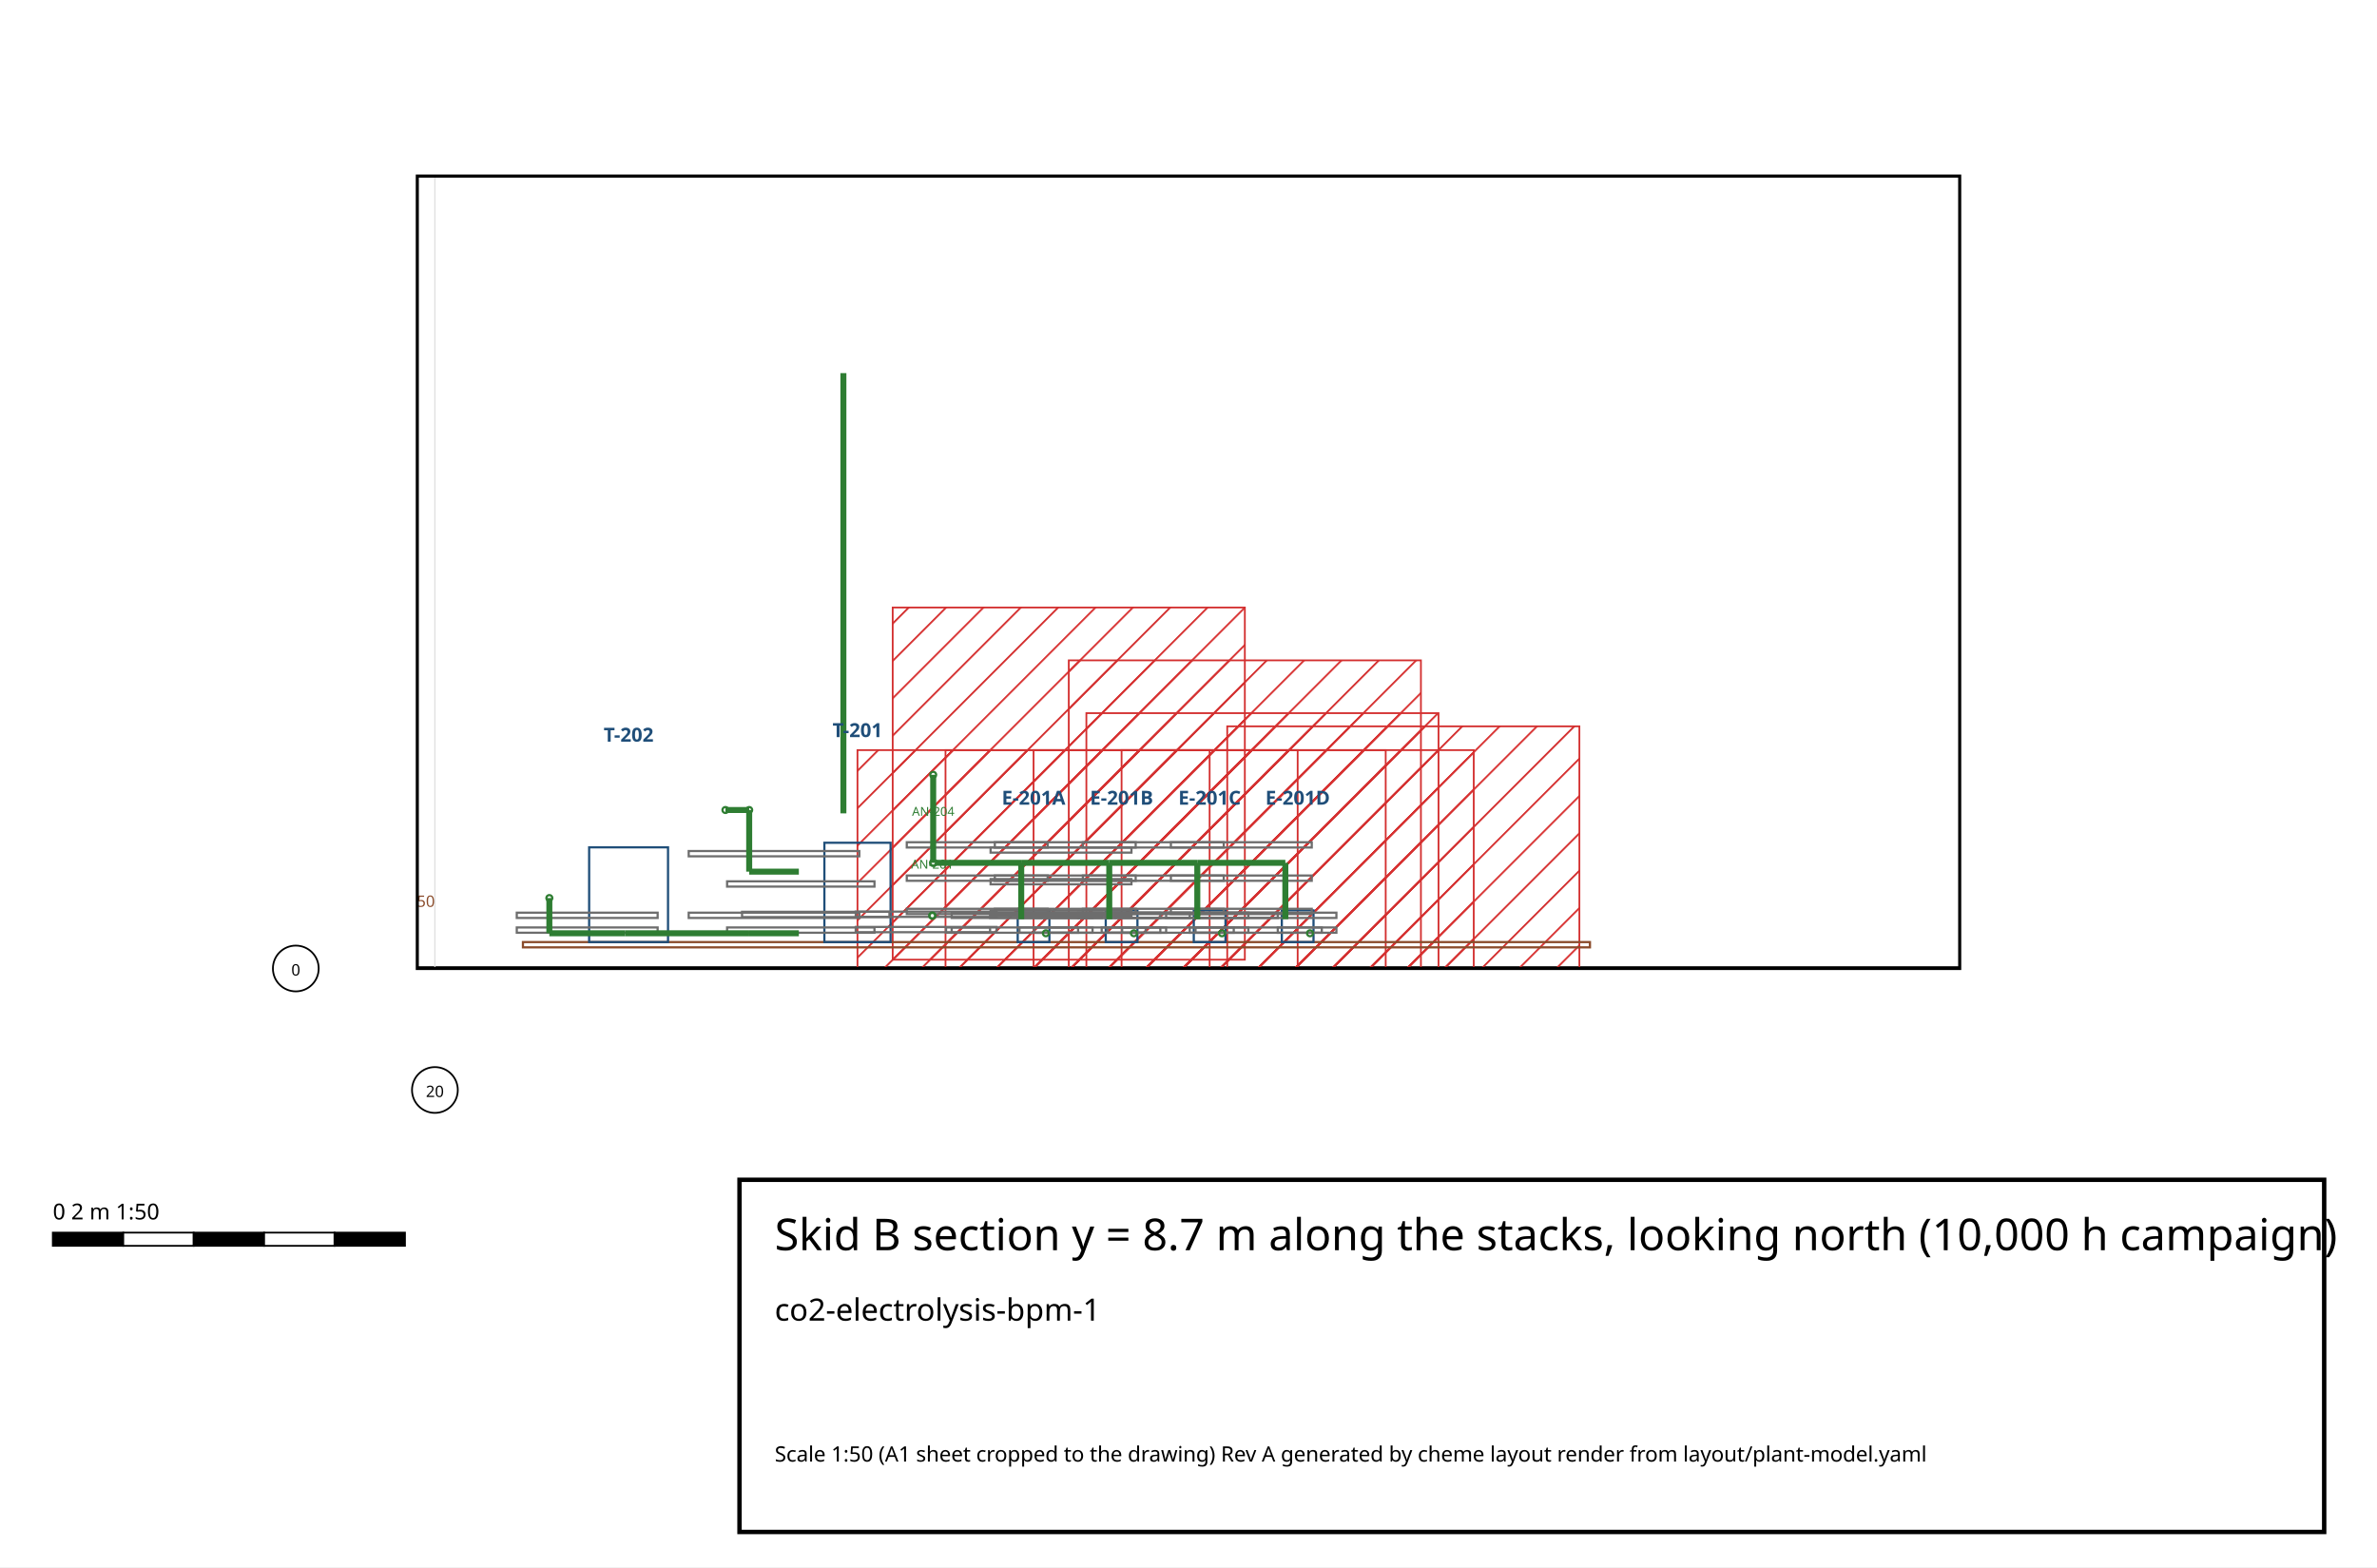
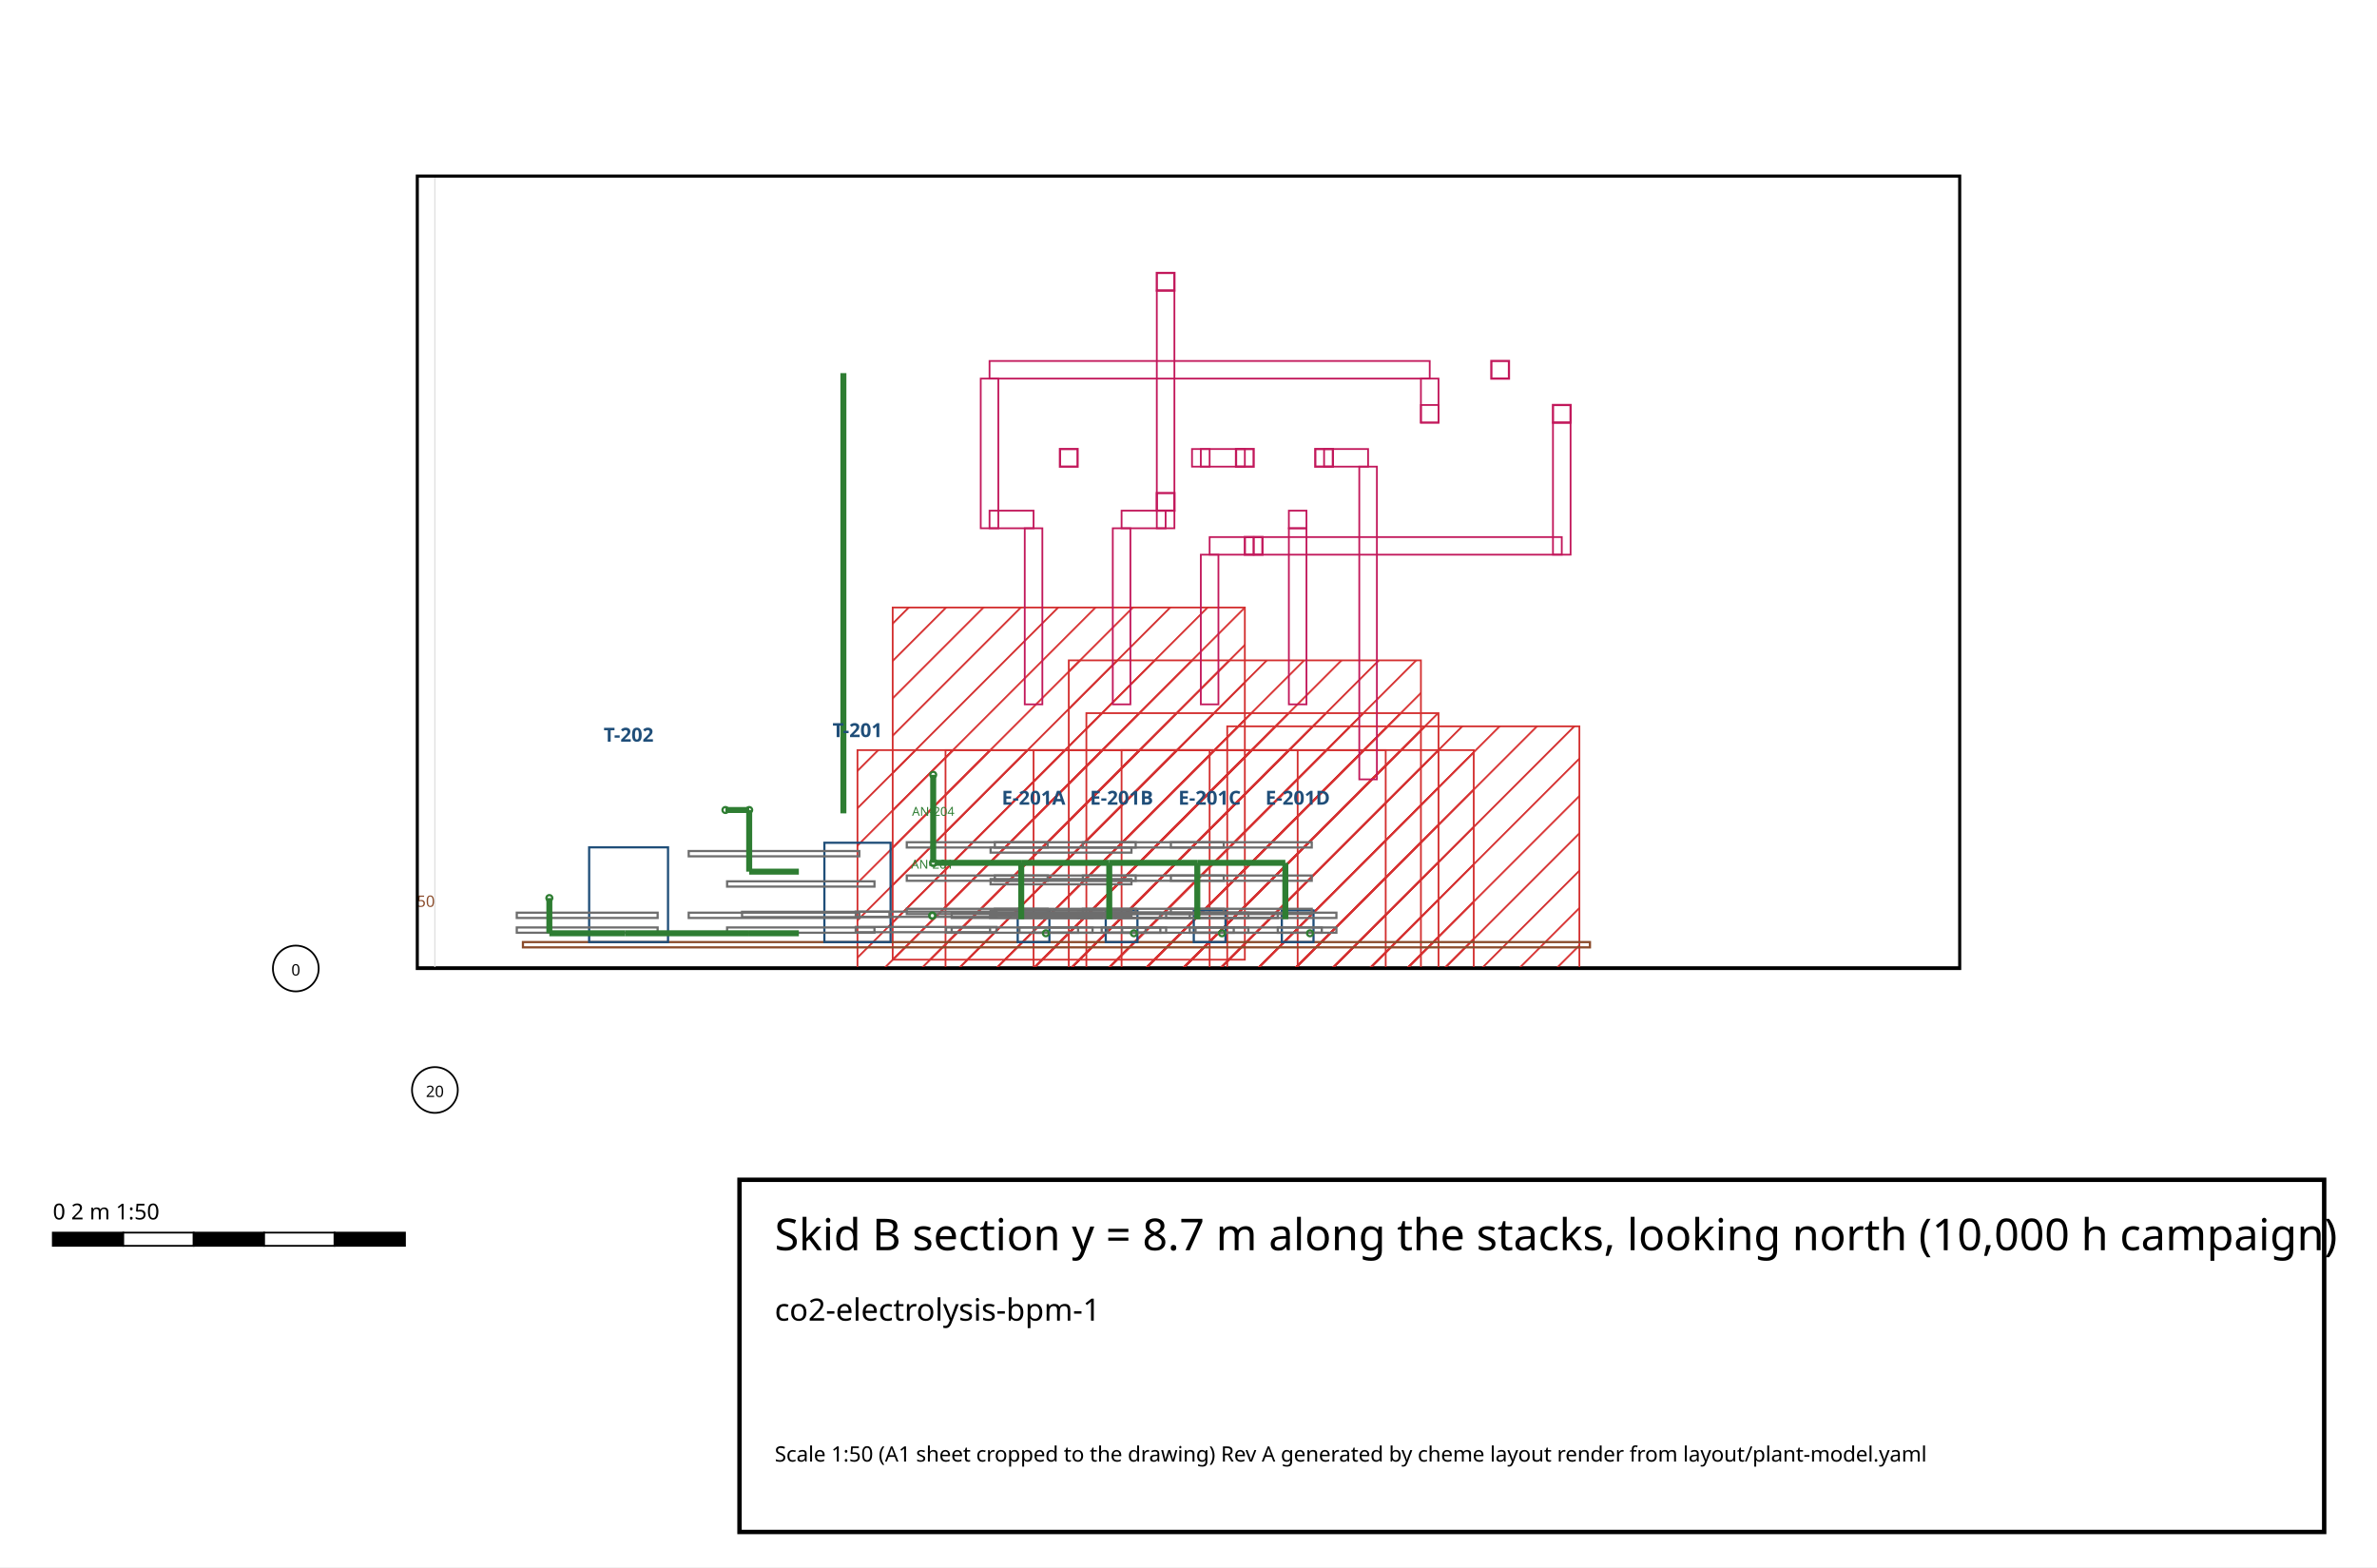
<svg xmlns="http://www.w3.org/2000/svg" width="270.00" height="178.00" viewBox="285.50 217.00 270.00 178.00">
  <defs>
    <pattern id="hatch-hazardous" width="3" height="3" patternUnits="userSpaceOnUse" patternTransform="rotate(45)">
      <line x1="0" y1="0" x2="0" y2="3" stroke="#d32f2f" stroke-width="0.4" />
    </pattern>
    <pattern id="hatch-oxygen_enriched" width="3" height="3" patternUnits="userSpaceOnUse" patternTransform="rotate(45)">
      <line x1="0" y1="0" x2="0" y2="3" stroke="#1976d2" stroke-width="0.4" />
    </pattern>
    <pattern id="hatch-oxygen_deficient" width="3" height="3" patternUnits="userSpaceOnUse" patternTransform="rotate(45)">
      <line x1="0" y1="0" x2="0" y2="3" stroke="#7b1fa2" stroke-width="0.4" />
    </pattern>
    <pattern id="hatch-keep_clear" width="3" height="3" patternUnits="userSpaceOnUse" patternTransform="rotate(45)">
      <line x1="0" y1="0" x2="0" y2="3" stroke="#ef6c00" stroke-width="0.4" />
    </pattern>
    <pattern id="hatch-laydown" width="3" height="3" patternUnits="userSpaceOnUse" patternTransform="rotate(45)">
      <line x1="0" y1="0" x2="0" y2="3" stroke="#8d6e63" stroke-width="0.4" />
    </pattern>
    <pattern id="hatch-maintenance" width="3" height="3" patternUnits="userSpaceOnUse" patternTransform="rotate(45)">
      <line x1="0" y1="0" x2="0" y2="3" stroke="#f9a825" stroke-width="0.4" />
    </pattern>
    <pattern id="hatch-escape" width="3" height="3" patternUnits="userSpaceOnUse" patternTransform="rotate(45)">
      <line x1="0" y1="0" x2="0" y2="3" stroke="#2e7d32" stroke-width="0.4" />
    </pattern>
    <clipPath id="area">
      <rect x="332.90" y="237.00" width="175.20" height="90.00" />
    </clipPath>
  </defs>
  <rect x="285.50" y="217.00" width="270.00" height="178.00" fill="#ffffff" />
  <g id="drawing" clip-path="url(#area)">
    <g id="grid">
      <polyline points="332.90,327.00 508.10,327.00" fill="none" stroke="#000" stroke-width="0.50" stroke-linecap="butt" id="grade" />
      <line x1="334.90" y1="327.00" x2="334.90" y2="237.00" stroke="#e0e0e0" stroke-width="0.15" />
      <line x1="332.90" y1="327.00" x2="508.10" y2="327.00" stroke="#e0e0e0" stroke-width="0.15" />
    </g>
    <g id="areas" />
    <g id="zones">
      <polygon points="82.90,342.20 122.90,342.20 122.90,302.20 82.90,302.20" fill="url(#hatch-hazardous)" stroke="#d32f2f" stroke-width="0.2" id="zone-Z-HAZ-A-0" />
      <polygon points="92.90,342.20 132.90,342.20 132.90,302.20 92.90,302.20" fill="url(#hatch-hazardous)" stroke="#d32f2f" stroke-width="0.2" id="zone-Z-HAZ-A-1" />
      <polygon points="102.90,342.20 142.90,342.20 142.90,302.20 102.90,302.20" fill="url(#hatch-hazardous)" stroke="#d32f2f" stroke-width="0.2" id="zone-Z-HAZ-A-2" />
      <polygon points="112.90,342.20 152.90,342.20 152.90,302.20 112.90,302.20" fill="url(#hatch-hazardous)" stroke="#d32f2f" stroke-width="0.2" id="zone-Z-HAZ-A-3" />
      <polygon points="108.90,338.00 148.90,338.00 148.90,298.00 108.90,298.00" fill="url(#hatch-hazardous)" stroke="#d32f2f" stroke-width="0.2" id="zone-Z-HAZ-A-4" />
      <polygon points="124.90,339.50 164.90,339.50 164.90,299.50 124.90,299.50" fill="url(#hatch-hazardous)" stroke="#d32f2f" stroke-width="0.2" id="zone-Z-HAZ-A-5" />
      <polygon points="86.90,326.00 126.90,326.00 126.90,286.00 86.90,286.00" fill="url(#hatch-hazardous)" stroke="#d32f2f" stroke-width="0.2" id="zone-Z-HAZ-A-6" />
      <polygon points="106.90,332.00 146.90,332.00 146.90,292.00 106.90,292.00" fill="url(#hatch-hazardous)" stroke="#d32f2f" stroke-width="0.2" id="zone-Z-HAZ-A-7" />
      <polygon points="382.90,342.20 422.90,342.20 422.90,302.20 382.90,302.20" fill="url(#hatch-hazardous)" stroke="#d32f2f" stroke-width="0.2" id="zone-Z-HAZ-B-0" />
      <polygon points="392.90,342.20 432.90,342.20 432.90,302.20 392.90,302.20" fill="url(#hatch-hazardous)" stroke="#d32f2f" stroke-width="0.2" id="zone-Z-HAZ-B-1" />
      <polygon points="402.90,342.20 442.90,342.20 442.90,302.20 402.90,302.20" fill="url(#hatch-hazardous)" stroke="#d32f2f" stroke-width="0.2" id="zone-Z-HAZ-B-2" />
      <polygon points="412.90,342.20 452.90,342.20 452.90,302.20 412.90,302.20" fill="url(#hatch-hazardous)" stroke="#d32f2f" stroke-width="0.2" id="zone-Z-HAZ-B-3" />
      <polygon points="408.90,338.00 448.90,338.00 448.90,298.00 408.90,298.00" fill="url(#hatch-hazardous)" stroke="#d32f2f" stroke-width="0.2" id="zone-Z-HAZ-B-4" />
      <polygon points="424.90,339.50 464.90,339.50 464.90,299.50 424.90,299.50" fill="url(#hatch-hazardous)" stroke="#d32f2f" stroke-width="0.2" id="zone-Z-HAZ-B-5" />
      <polygon points="386.90,326.00 426.90,326.00 426.90,286.00 386.90,286.00" fill="url(#hatch-hazardous)" stroke="#d32f2f" stroke-width="0.2" id="zone-Z-HAZ-B-6" />
      <polygon points="406.90,332.00 446.90,332.00 446.90,292.00 406.90,292.00" fill="url(#hatch-hazardous)" stroke="#d32f2f" stroke-width="0.2" id="zone-Z-HAZ-B-7" />
      <polygon points="-21.10,327.00 40.90,327.00 40.90,321.00 -21.10,321.00" fill="url(#hatch-laydown)" stroke="#8d6e63" stroke-width="0.2" id="zone-LD-A1-0" />
    </g>
    <g id="roads" />
    <g id="buildings" />
    <g id="racks" />
    <g id="structures">
      <polyline points="44.90,325.40 44.90,325.40" fill="none" stroke="#8a4b2a" stroke-width="2.80" stroke-linecap="butt" />
      <polyline points="166.10,325.40 166.10,325.40" fill="none" stroke="#8a4b2a" stroke-width="2.80" stroke-linecap="butt" />
      <polygon points="44.90,324.60 166.10,324.60 166.10,324.00 44.90,324.00" fill="none" stroke="#8a4b2a" stroke-width="0.25" />
      <polyline points="166.10,302.00 166.10,302.00" fill="none" stroke="#8a4b2a" stroke-width="1.00" stroke-linecap="butt" />
      <polyline points="44.90,302.00 44.90,302.00" fill="none" stroke="#8a4b2a" stroke-width="1.00" stroke-linecap="butt" />
      <polygon points="166.10,327.60 202.10,327.60 202.10,327.00 166.10,327.00" fill="none" stroke="#8a4b2a" stroke-width="0.25" />
      <polyline points="344.90,325.40 344.90,325.40" fill="none" stroke="#8a4b2a" stroke-width="2.80" stroke-linecap="butt" />
      <polyline points="466.10,325.40 466.10,325.40" fill="none" stroke="#8a4b2a" stroke-width="2.80" stroke-linecap="butt" />
      <polygon points="344.90,324.60 466.10,324.60 466.10,324.00 344.90,324.00" fill="none" stroke="#8a4b2a" stroke-width="0.25" />
      <polyline points="466.10,302.00 466.10,302.00" fill="none" stroke="#8a4b2a" stroke-width="1.00" stroke-linecap="butt" />
      <polyline points="344.90,302.00 344.90,302.00" fill="none" stroke="#8a4b2a" stroke-width="1.00" stroke-linecap="butt" />
      <polygon points="466.10,327.60 502.10,327.60 502.10,327.00 466.10,327.00" fill="none" stroke="#8a4b2a" stroke-width="0.25" />
    </g>
    <g id="equipment">
      <g id="equipment-T-101">
        <polygon points="46.76,324.00 93.04,324.00 93.04,254.60 46.76,254.60" fill="none" stroke="#1f4e79" stroke-width="0.25" />
        <polygon points="41.52,324.00 42.32,324.00 42.32,232.60 41.52,232.60" fill="none" stroke="#1f4e79" stroke-width="0.25" />
        <polygon points="29.88,278.00 43.88,278.00 43.88,232.60 29.88,232.60" fill="none" stroke="#1f4e79" stroke-width="0.25" />
      </g>
      <g id="equipment-E-101A">
        <polygon points="101.10,324.00 104.70,324.00 104.70,320.40 101.10,320.40" fill="none" stroke="#1f4e79" stroke-width="0.25" />
      </g>
      <g id="equipment-E-101B">
        <polygon points="111.10,324.00 114.70,324.00 114.70,320.40 111.10,320.40" fill="none" stroke="#1f4e79" stroke-width="0.25" />
      </g>
      <g id="equipment-E-101C">
        <polygon points="121.10,324.00 124.70,324.00 124.70,320.40 121.10,320.40" fill="none" stroke="#1f4e79" stroke-width="0.25" />
      </g>
      <g id="equipment-E-101D">
        <polygon points="131.10,324.00 134.70,324.00 134.70,320.40 131.10,320.40" fill="none" stroke="#1f4e79" stroke-width="0.25" />
      </g>
      <g id="equipment-T-201">
        <polygon points="379.14,324.00 386.66,324.00 386.66,312.72 379.14,312.72" fill="none" stroke="#1f4e79" stroke-width="0.25" />
      </g>
      <g id="equipment-T-202">
        <polygon points="352.42,324.00 361.38,324.00 361.38,313.24 352.42,313.24" fill="none" stroke="#1f4e79" stroke-width="0.25" />
      </g>
      <g id="equipment-E-201A">
        <polygon points="401.10,324.00 404.70,324.00 404.70,320.40 401.10,320.40" fill="none" stroke="#1f4e79" stroke-width="0.25" />
      </g>
      <g id="equipment-E-201B">
        <polygon points="411.10,324.00 414.70,324.00 414.70,320.40 411.10,320.40" fill="none" stroke="#1f4e79" stroke-width="0.25" />
      </g>
      <g id="equipment-E-201C">
        <polygon points="421.10,324.00 424.70,324.00 424.70,320.40 421.10,320.40" fill="none" stroke="#1f4e79" stroke-width="0.25" />
      </g>
      <g id="equipment-E-201D">
        <polygon points="431.10,324.00 434.70,324.00 434.70,320.40 431.10,320.40" fill="none" stroke="#1f4e79" stroke-width="0.25" />
      </g>
    </g>
    <g id="platforms">
      <polygon points="91.36,315.32 107.36,315.32 107.36,314.72 91.36,314.72" fill="none" stroke="#6d6d6d" stroke-width="0.25" />
      <polygon points="91.36,318.42 107.36,318.42 107.36,317.82 91.36,317.82" fill="none" stroke="#6d6d6d" stroke-width="0.25" />
      <polygon points="91.36,318.42 107.36,318.42 107.36,317.82 91.36,317.82" fill="none" stroke="#6d6d6d" stroke-width="0.25" />
      <polygon points="98.02,321.02 114.02,321.02 114.02,320.42 98.02,320.42" fill="none" stroke="#6d6d6d" stroke-width="0.25" />
      <polygon points="98.02,317.44 114.02,317.44 114.02,316.84 98.02,316.84" fill="none" stroke="#6d6d6d" stroke-width="0.25" />
      <polygon points="98.02,313.84 114.02,313.84 114.02,313.24 98.02,313.24" fill="none" stroke="#6d6d6d" stroke-width="0.25" />
      <polygon points="97.96,321.26 110.64,321.26 110.64,320.66 97.96,320.66" fill="none" stroke="#6d6d6d" stroke-width="0.25" />
      <polygon points="110.64,322.94 115.64,322.94 115.64,322.34 110.64,322.34" fill="none" stroke="#6d6d6d" stroke-width="0.25" />
      <polygon points="92.96,322.94 97.96,322.94 97.96,322.34 92.96,322.34" fill="none" stroke="#6d6d6d" stroke-width="0.25" />
      <polygon points="107.96,321.26 120.64,321.26 120.64,320.66 107.96,320.66" fill="none" stroke="#6d6d6d" stroke-width="0.25" />
      <polygon points="120.64,322.94 125.64,322.94 125.64,322.34 120.64,322.34" fill="none" stroke="#6d6d6d" stroke-width="0.25" />
      <polygon points="102.96,322.94 107.96,322.94 107.96,322.34 102.96,322.34" fill="none" stroke="#6d6d6d" stroke-width="0.25" />
      <polygon points="117.96,321.26 130.64,321.26 130.64,320.66 117.96,320.66" fill="none" stroke="#6d6d6d" stroke-width="0.25" />
      <polygon points="130.64,322.94 135.64,322.94 135.64,322.34 130.64,322.34" fill="none" stroke="#6d6d6d" stroke-width="0.25" />
      <polygon points="112.96,322.94 117.96,322.94 117.96,322.34 112.96,322.34" fill="none" stroke="#6d6d6d" stroke-width="0.25" />
      <polygon points="93.60,321.26 109.60,321.26 109.60,320.66 93.60,320.66" fill="none" stroke="#6d6d6d" stroke-width="0.25" />
      <polygon points="93.60,322.94 109.60,322.94 109.60,322.34 93.60,322.34" fill="none" stroke="#6d6d6d" stroke-width="0.25" />
      <polygon points="101.30,321.26 117.30,321.26 117.30,320.66 101.30,320.66" fill="none" stroke="#6d6d6d" stroke-width="0.25" />
      <polygon points="101.30,322.94 117.30,322.94 117.30,322.34 101.30,322.34" fill="none" stroke="#6d6d6d" stroke-width="0.25" />
      <polygon points="111.30,321.26 127.30,321.26 127.30,320.66 111.30,320.66" fill="none" stroke="#6d6d6d" stroke-width="0.25" />
      <polygon points="111.30,322.94 127.30,322.94 127.30,322.34 111.30,322.34" fill="none" stroke="#6d6d6d" stroke-width="0.25" />
      <polygon points="121.30,321.26 137.30,321.26 137.30,320.66 121.30,320.66" fill="none" stroke="#6d6d6d" stroke-width="0.25" />
      <polygon points="121.30,322.94 137.30,322.94 137.30,322.34 121.30,322.34" fill="none" stroke="#6d6d6d" stroke-width="0.25" />
      <polygon points="118.50,313.26 134.50,313.26 134.50,312.66 118.50,312.66" fill="none" stroke="#6d6d6d" stroke-width="0.25" />
      <polygon points="118.50,320.82 134.50,320.82 134.50,320.22 118.50,320.22" fill="none" stroke="#6d6d6d" stroke-width="0.25" />
      <polygon points="118.50,317.04 134.50,317.04 134.50,316.44 118.50,316.44" fill="none" stroke="#6d6d6d" stroke-width="0.25" />
      <polygon points="108.50,313.26 124.50,313.26 124.50,312.66 108.50,312.66" fill="none" stroke="#6d6d6d" stroke-width="0.25" />
      <polygon points="108.50,320.82 124.50,320.82 124.50,320.22 108.50,320.22" fill="none" stroke="#6d6d6d" stroke-width="0.25" />
      <polygon points="108.50,317.04 124.50,317.04 124.50,316.44 108.50,316.44" fill="none" stroke="#6d6d6d" stroke-width="0.25" />
      <polygon points="98.50,313.26 114.50,313.26 114.50,312.66 98.50,312.66" fill="none" stroke="#6d6d6d" stroke-width="0.25" />
      <polygon points="98.50,320.82 114.50,320.82 114.50,320.22 98.50,320.22" fill="none" stroke="#6d6d6d" stroke-width="0.25" />
      <polygon points="98.50,317.04 114.50,317.04 114.50,316.44 98.50,316.44" fill="none" stroke="#6d6d6d" stroke-width="0.25" />
      <polygon points="89.70,313.26 105.70,313.26 105.70,312.66 89.70,312.66" fill="none" stroke="#6d6d6d" stroke-width="0.25" />
      <polygon points="89.70,320.82 105.70,320.82 105.70,320.22 89.70,320.22" fill="none" stroke="#6d6d6d" stroke-width="0.25" />
      <polygon points="89.70,317.04 105.70,317.04 105.70,316.44 89.70,316.44" fill="none" stroke="#6d6d6d" stroke-width="0.25" />
      <polygon points="36.37,319.04 56.75,319.04 56.75,318.44 36.37,318.44" fill="none" stroke="#6d6d6d" stroke-width="0.25" />
      <polygon points="33.51,321.82 49.49,321.82 49.49,321.22 33.51,321.22" fill="none" stroke="#6d6d6d" stroke-width="0.25" />
      <polygon points="382.70,321.14 398.70,321.14 398.70,320.54 382.70,320.54" fill="none" stroke="#6d6d6d" stroke-width="0.25" />
      <polygon points="382.70,322.88 398.70,322.88 398.70,322.28 382.70,322.28" fill="none" stroke="#6d6d6d" stroke-width="0.25" />
      <polygon points="398.02,321.02 414.02,321.02 414.02,320.42 398.02,320.42" fill="none" stroke="#6d6d6d" stroke-width="0.25" />
      <polygon points="398.02,317.44 414.02,317.44 414.02,316.84 398.02,316.84" fill="none" stroke="#6d6d6d" stroke-width="0.25" />
      <polygon points="398.02,313.84 414.02,313.84 414.02,313.24 398.02,313.24" fill="none" stroke="#6d6d6d" stroke-width="0.25" />
      <polygon points="397.96,321.26 410.64,321.26 410.64,320.66 397.96,320.66" fill="none" stroke="#6d6d6d" stroke-width="0.25" />
      <polygon points="410.64,322.94 415.64,322.94 415.64,322.34 410.64,322.34" fill="none" stroke="#6d6d6d" stroke-width="0.25" />
      <polygon points="392.96,322.94 397.96,322.94 397.96,322.34 392.96,322.34" fill="none" stroke="#6d6d6d" stroke-width="0.25" />
      <polygon points="407.96,321.26 420.64,321.26 420.64,320.66 407.96,320.66" fill="none" stroke="#6d6d6d" stroke-width="0.25" />
      <polygon points="420.64,322.94 425.64,322.94 425.64,322.34 420.64,322.34" fill="none" stroke="#6d6d6d" stroke-width="0.25" />
      <polygon points="402.96,322.94 407.96,322.94 407.96,322.34 402.96,322.34" fill="none" stroke="#6d6d6d" stroke-width="0.25" />
      <polygon points="417.96,321.26 430.64,321.26 430.64,320.66 417.96,320.66" fill="none" stroke="#6d6d6d" stroke-width="0.25" />
      <polygon points="430.64,322.94 435.64,322.94 435.64,322.34 430.64,322.34" fill="none" stroke="#6d6d6d" stroke-width="0.25" />
      <polygon points="412.96,322.94 417.96,322.94 417.96,322.34 412.96,322.34" fill="none" stroke="#6d6d6d" stroke-width="0.25" />
      <polygon points="393.60,321.26 409.60,321.26 409.60,320.66 393.60,320.66" fill="none" stroke="#6d6d6d" stroke-width="0.25" />
      <polygon points="393.60,322.94 409.60,322.94 409.60,322.34 393.60,322.34" fill="none" stroke="#6d6d6d" stroke-width="0.25" />
      <polygon points="401.30,321.26 417.30,321.26 417.30,320.66 401.30,320.66" fill="none" stroke="#6d6d6d" stroke-width="0.25" />
      <polygon points="401.30,322.94 417.30,322.94 417.30,322.34 401.30,322.34" fill="none" stroke="#6d6d6d" stroke-width="0.25" />
      <polygon points="411.30,321.26 427.30,321.26 427.30,320.66 411.30,320.66" fill="none" stroke="#6d6d6d" stroke-width="0.25" />
      <polygon points="411.30,322.94 427.30,322.94 427.30,322.34 411.30,322.34" fill="none" stroke="#6d6d6d" stroke-width="0.25" />
      <polygon points="421.30,321.26 437.30,321.26 437.30,320.66 421.30,320.66" fill="none" stroke="#6d6d6d" stroke-width="0.25" />
      <polygon points="421.30,322.94 437.30,322.94 437.30,322.34 421.30,322.34" fill="none" stroke="#6d6d6d" stroke-width="0.25" />
      <polygon points="418.50,313.26 434.50,313.26 434.50,312.66 418.50,312.66" fill="none" stroke="#6d6d6d" stroke-width="0.25" />
      <polygon points="418.50,320.82 434.50,320.82 434.50,320.22 418.50,320.22" fill="none" stroke="#6d6d6d" stroke-width="0.25" />
      <polygon points="418.50,317.04 434.50,317.04 434.50,316.44 418.50,316.44" fill="none" stroke="#6d6d6d" stroke-width="0.25" />
      <polygon points="408.50,313.26 424.50,313.26 424.50,312.66 408.50,312.66" fill="none" stroke="#6d6d6d" stroke-width="0.25" />
      <polygon points="408.50,320.82 424.50,320.82 424.50,320.22 408.50,320.22" fill="none" stroke="#6d6d6d" stroke-width="0.25" />
      <polygon points="408.50,317.04 424.50,317.04 424.50,316.44 408.50,316.44" fill="none" stroke="#6d6d6d" stroke-width="0.25" />
      <polygon points="398.50,313.26 414.50,313.26 414.50,312.66 398.50,312.66" fill="none" stroke="#6d6d6d" stroke-width="0.25" />
      <polygon points="398.50,320.82 414.50,320.82 414.50,320.22 398.50,320.22" fill="none" stroke="#6d6d6d" stroke-width="0.25" />
      <polygon points="398.50,317.04 414.50,317.04 414.50,316.44 398.50,316.44" fill="none" stroke="#6d6d6d" stroke-width="0.25" />
      <polygon points="388.50,313.26 404.50,313.26 404.50,312.66 388.50,312.66" fill="none" stroke="#6d6d6d" stroke-width="0.25" />
      <polygon points="388.50,320.82 404.50,320.82 404.50,320.22 388.50,320.22" fill="none" stroke="#6d6d6d" stroke-width="0.25" />
      <polygon points="388.50,317.04 404.50,317.04 404.50,316.44 388.50,316.44" fill="none" stroke="#6d6d6d" stroke-width="0.25" />
      <polygon points="363.73,314.26 383.11,314.26 383.11,313.66 363.73,313.66" fill="none" stroke="#6d6d6d" stroke-width="0.25" />
      <polygon points="369.79,321.16 386.53,321.16 386.53,320.56 369.79,320.56" fill="none" stroke="#6d6d6d" stroke-width="0.25" />
      <polygon points="368.09,317.70 384.83,317.70 384.83,317.10 368.09,317.10" fill="none" stroke="#6d6d6d" stroke-width="0.25" />
      <polygon points="363.73,321.26 383.11,321.26 383.11,320.66 363.73,320.66" fill="none" stroke="#6d6d6d" stroke-width="0.25" />
      <polygon points="368.09,322.94 384.83,322.94 384.83,322.34 368.09,322.34" fill="none" stroke="#6d6d6d" stroke-width="0.25" />
      <polygon points="344.20,321.26 360.20,321.26 360.20,320.66 344.20,320.66" fill="none" stroke="#6d6d6d" stroke-width="0.25" />
      <polygon points="344.20,322.94 360.20,322.94 360.20,322.34 344.20,322.34" fill="none" stroke="#6d6d6d" stroke-width="0.25" />
    </g>
    <g id="pipes">
      <g id="pipe-P-01/Line_AN101_S1" data-line="AN-101">
        <polyline points="96.36,317.06 102.36,317.06" fill="none" stroke="#2e7d32" stroke-width="0.68" stroke-linecap="butt" />
        <polyline points="102.36,317.06 102.36,297.06" fill="none" stroke="#2e7d32" stroke-width="0.68" stroke-linecap="butt" />
        <circle cx="102.36" cy="297.06" r="0.34" fill="#fff" stroke="#2e7d32" stroke-width="0.3" />
      </g>
      <g id="pipe-P-01/Line_AN103A_S1" data-line="AN-103A">
        <circle cx="104.30" cy="323.00" r="0.34" fill="none" stroke="#2e7d32" stroke-width="0.25" />
      </g>
      <g id="pipe-P-01/Line_AN103B_S1" data-line="AN-103B">
        <circle cx="114.30" cy="323.00" r="0.34" fill="none" stroke="#2e7d32" stroke-width="0.25" />
      </g>
      <g id="pipe-P-01/Line_AN103C_S1" data-line="AN-103C">
        <circle cx="124.30" cy="323.00" r="0.34" fill="none" stroke="#2e7d32" stroke-width="0.25" />
      </g>
      <g id="pipe-P-01/Line_AN103_S4" data-line="AN-103">
        <circle cx="134.30" cy="323.00" r="0.34" fill="none" stroke="#2e7d32" stroke-width="0.25" />
      </g>
      <g id="pipe-P-01/Line_AN104A_S1" data-line="AN-104A">
        <polyline points="101.50,321.40 101.50,315.00" fill="none" stroke="#2e7d32" stroke-width="0.68" stroke-linecap="butt" />
      </g>
      <g id="pipe-P-01/Line_AN104B_S1" data-line="AN-104B">
        <polyline points="111.50,321.40 111.50,315.00" fill="none" stroke="#2e7d32" stroke-width="0.68" stroke-linecap="butt" />
      </g>
      <g id="pipe-P-01/Line_AN104C_S1" data-line="AN-104C">
        <polyline points="121.50,321.40 121.50,315.00" fill="none" stroke="#2e7d32" stroke-width="0.68" stroke-linecap="butt" />
      </g>
      <g id="pipe-P-01/Line_AN104_S1" data-line="AN-104">
        <polyline points="131.50,321.40 131.50,315.00" fill="none" stroke="#2e7d32" stroke-width="0.68" stroke-linecap="butt" />
        <polyline points="131.50,315.00 121.50,315.00" fill="none" stroke="#2e7d32" stroke-width="0.68" stroke-linecap="butt" />
      </g>
      <g id="pipe-P-01/Line_AN104_S2" data-line="AN-104">
        <polyline points="121.50,315.00 111.50,315.00" fill="none" stroke="#2e7d32" stroke-width="0.68" stroke-linecap="butt" />
      </g>
      <g id="pipe-P-01/Line_AN104_S3" data-line="AN-104">
        <polyline points="111.50,315.00 101.50,315.00" fill="none" stroke="#2e7d32" stroke-width="0.68" stroke-linecap="butt" />
      </g>
      <g id="pipe-P-01/Line_AN104_S4" data-line="AN-104">
        <polyline points="101.50,315.00 93.90,315.00" fill="none" stroke="#2e7d32" stroke-width="0.68" stroke-linecap="butt" />
        <circle cx="93.90" cy="315.00" r="0.34" fill="#fff" stroke="#2e7d32" stroke-width="0.3" />
        <circle cx="93.90" cy="255.00" r="0.34" fill="none" stroke="#2e7d32" stroke-width="0.25" />
        <polyline points="93.90,255.00 93.90,245.26" fill="none" stroke="#2e7d32" stroke-width="0.68" stroke-linecap="butt" />
        <polyline points="93.90,245.26 75.84,245.26" fill="none" stroke="#2e7d32" stroke-width="0.68" stroke-linecap="butt" />
        <polyline points="75.84,245.26 75.84,251.26" fill="none" stroke="#2e7d32" stroke-width="0.68" stroke-linecap="butt" />
      </g>
      <g id="pipe-P-01/Line_O2V101_S1" data-line="O2V-101">
        <polyline points="63.96,251.26 63.96,225.26" fill="none" stroke="#2e7d32" stroke-width="0.68" stroke-linecap="butt" />
      </g>
      <g id="pipe-P-02/Line_AN201_S1" data-line="AN-201">
        <circle cx="391.40" cy="321.00" r="0.34" fill="#fff" stroke="#2e7d32" stroke-width="0.3" />
      </g>
      <g id="pipe-P-02/Line_AN203A_S1" data-line="AN-203A">
        <circle cx="404.30" cy="323.00" r="0.34" fill="none" stroke="#2e7d32" stroke-width="0.25" />
      </g>
      <g id="pipe-P-02/Line_AN203B_S1" data-line="AN-203B">
        <circle cx="414.30" cy="323.00" r="0.34" fill="none" stroke="#2e7d32" stroke-width="0.25" />
      </g>
      <g id="pipe-P-02/Line_AN203C_S1" data-line="AN-203C">
        <circle cx="424.30" cy="323.00" r="0.34" fill="none" stroke="#2e7d32" stroke-width="0.25" />
      </g>
      <g id="pipe-P-02/Line_AN203_S4" data-line="AN-203">
        <circle cx="434.30" cy="323.00" r="0.34" fill="none" stroke="#2e7d32" stroke-width="0.25" />
      </g>
      <g id="pipe-P-02/Line_AN204A_S1" data-line="AN-204A">
        <polyline points="401.50,321.40 401.50,315.00" fill="none" stroke="#2e7d32" stroke-width="0.68" stroke-linecap="butt" />
      </g>
      <g id="pipe-P-02/Line_AN204B_S1" data-line="AN-204B">
        <polyline points="411.50,321.40 411.50,315.00" fill="none" stroke="#2e7d32" stroke-width="0.68" stroke-linecap="butt" />
      </g>
      <g id="pipe-P-02/Line_AN204C_S1" data-line="AN-204C">
        <polyline points="421.50,321.40 421.50,315.00" fill="none" stroke="#2e7d32" stroke-width="0.68" stroke-linecap="butt" />
      </g>
      <g id="pipe-P-02/Line_AN204_S1" data-line="AN-204">
        <polyline points="431.50,321.40 431.50,315.00" fill="none" stroke="#2e7d32" stroke-width="0.68" stroke-linecap="butt" />
        <polyline points="431.50,315.00 421.50,315.00" fill="none" stroke="#2e7d32" stroke-width="0.68" stroke-linecap="butt" />
      </g>
      <g id="pipe-P-02/Line_AN204_S2" data-line="AN-204">
        <polyline points="421.50,315.00 411.50,315.00" fill="none" stroke="#2e7d32" stroke-width="0.68" stroke-linecap="butt" />
      </g>
      <g id="pipe-P-02/Line_AN204_S3" data-line="AN-204">
        <polyline points="411.50,315.00 401.50,315.00" fill="none" stroke="#2e7d32" stroke-width="0.68" stroke-linecap="butt" />
      </g>
      <g id="pipe-P-02/Line_AN204_S4" data-line="AN-204">
        <polyline points="401.50,315.00 391.50,315.00" fill="none" stroke="#2e7d32" stroke-width="0.68" stroke-linecap="butt" />
        <circle cx="391.50" cy="315.00" r="0.34" fill="#fff" stroke="#2e7d32" stroke-width="0.3" />
        <polyline points="391.50,315.00 391.50,305.00" fill="none" stroke="#2e7d32" stroke-width="0.68" stroke-linecap="butt" />
        <circle cx="391.50" cy="305.00" r="0.34" fill="none" stroke="#2e7d32" stroke-width="0.25" />
      </g>
      <g id="pipe-P-02/Line_KOH201_S1" data-line="KOH-201">
        <circle cx="367.90" cy="309.00" r="0.34" fill="none" stroke="#2e7d32" stroke-width="0.25" />
        <polyline points="367.90,309.00 370.60,309.00" fill="none" stroke="#2e7d32" stroke-width="0.68" stroke-linecap="butt" />
        <circle cx="370.60" cy="309.00" r="0.34" fill="none" stroke="#2e7d32" stroke-width="0.25" />
        <polyline points="370.60,309.00 370.60,316.00" fill="none" stroke="#2e7d32" stroke-width="0.68" stroke-linecap="butt" />
        <polyline points="370.60,316.00 376.24,316.00" fill="none" stroke="#2e7d32" stroke-width="0.68" stroke-linecap="butt" />
      </g>
      <g id="pipe-P-02/Line_O2V201_S1" data-line="O2V-201">
        <polyline points="381.30,309.38 381.30,259.38" fill="none" stroke="#2e7d32" stroke-width="0.68" stroke-linecap="butt" />
      </g>
      <g id="pipe-P-02/Line_SP201_S1" data-line="SP-201">
        <polyline points="376.24,323.00 370.60,323.00" fill="none" stroke="#2e7d32" stroke-width="0.68" stroke-linecap="butt" />
        <polyline points="370.60,323.00 356.50,323.00" fill="none" stroke="#2e7d32" stroke-width="0.68" stroke-linecap="butt" />
      </g>
      <g id="pipe-P-02/Line_SP201_S2" data-line="SP-201">
        <polyline points="356.50,323.00 347.90,323.00" fill="none" stroke="#2e7d32" stroke-width="0.68" stroke-linecap="butt" />
        <polyline points="347.90,323.00 347.90,319.00" fill="none" stroke="#2e7d32" stroke-width="0.68" stroke-linecap="butt" />
        <circle cx="347.90" cy="319.00" r="0.34" fill="none" stroke="#2e7d32" stroke-width="0.25" />
      </g>
    </g>
-     <g id="trays" />
+     <g id="trays">
+       <g id="tray-PT-M-K-141" data-system="power">
+         <polygon points="139.90,260.00 141.90,260.00 141.90,258.00 139.90,258.00" fill="none" stroke="#c2185b" stroke-width="0.25" />
+         <polygon points="139.90,305.52 141.90,305.52 141.90,260.00 139.90,260.00" fill="none" stroke="#c2185b" stroke-width="0.2" />
+       </g>
+       <g id="tray-PT-M-K-241" data-system="power">
+         <polygon points="434.90,270.00 436.90,270.00 436.90,268.00 434.90,268.00" fill="none" stroke="#c2185b" stroke-width="0.25" />
+         <polygon points="435.90,270.00 440.90,270.00 440.90,268.00 435.90,268.00" fill="none" stroke="#c2185b" stroke-width="0.2" />
+         <polygon points="439.90,305.52 441.90,305.52 441.90,270.00 439.90,270.00" fill="none" stroke="#c2185b" stroke-width="0.2" />
+       </g>
+       <g id="tray-PT-F-U101" data-system="power">
+         <polygon points="154.90,270.00 156.90,270.00 156.90,268.00 154.90,268.00" fill="none" stroke="#c2185b" stroke-width="0.25" />
+       </g>
+       <g id="tray-PT-F-X131" data-system="power">
+         <polygon points="105.90,270.00 107.90,270.00 107.90,268.00 105.90,268.00" fill="none" stroke="#c2185b" stroke-width="0.25" />
+       </g>
+       <g id="tray-PT-F-X132" data-system="power">
+         <polygon points="120.90,270.00 122.90,270.00 122.90,268.00 120.90,268.00" fill="none" stroke="#c2185b" stroke-width="0.25" />
+       </g>
+       <g id="tray-PT-F-U201" data-system="power">
+         <polygon points="454.90,260.00 456.90,260.00 456.90,258.00 454.90,258.00" fill="none" stroke="#c2185b" stroke-width="0.25" />
+       </g>
+       <g id="tray-PT-F-X231" data-system="power">
+         <polygon points="405.90,270.00 407.90,270.00 407.90,268.00 405.90,268.00" fill="none" stroke="#c2185b" stroke-width="0.25" />
+       </g>
+       <g id="tray-PT-F-X232" data-system="power">
+         <polygon points="425.90,270.00 427.90,270.00 427.90,268.00 425.90,268.00" fill="none" stroke="#c2185b" stroke-width="0.25" />
+         <polygon points="421.90,270.00 426.90,270.00 426.90,268.00 421.90,268.00" fill="none" stroke="#c2185b" stroke-width="0.2" />
+         <polygon points="420.90,270.00 422.90,270.00 422.90,268.00 420.90,268.00" fill="none" stroke="#c2185b" stroke-width="0.2" />
+       </g>
+       <g id="tray-PT-DC-E101A" data-system="power">
+         <polygon points="101.90,277.00 103.90,277.00 103.90,275.00 101.90,275.00" fill="none" stroke="#c2185b" stroke-width="0.2" />
+         <polygon points="101.90,297.00 103.90,297.00 103.90,277.00 101.90,277.00" fill="none" stroke="#c2185b" stroke-width="0.2" />
+       </g>
+       <g id="tray-PT-DC-E101B" data-system="power">
+         <polygon points="111.90,255.00 113.90,255.00 113.90,253.00 111.90,253.00" fill="none" stroke="#c2185b" stroke-width="0.2" />
+         <polygon points="111.90,297.00 113.90,297.00 113.90,255.00 111.90,255.00" fill="none" stroke="#c2185b" stroke-width="0.2" />
+       </g>
+       <g id="tray-PT-DC-E101C" data-system="power">
+         <polygon points="166.90,265.00 168.90,265.00 168.90,263.00 166.90,263.00" fill="none" stroke="#c2185b" stroke-width="0.25" />
+         <polygon points="166.90,280.00 168.90,280.00 168.90,265.00 166.90,265.00" fill="none" stroke="#c2185b" stroke-width="0.2" />
+         <polygon points="122.90,280.00 167.90,280.00 167.90,278.00 122.90,278.00" fill="none" stroke="#c2185b" stroke-width="0.2" />
+         <polygon points="121.90,280.00 123.90,280.00 123.90,278.00 121.90,278.00" fill="none" stroke="#c2185b" stroke-width="0.25" />
+         <polygon points="121.90,297.00 123.90,297.00 123.90,280.00 121.90,280.00" fill="none" stroke="#c2185b" stroke-width="0.2" />
+       </g>
+       <g id="tray-PT-DC-E101D" data-system="power">
+         <polygon points="161.90,250.00 163.90,250.00 163.90,248.00 161.90,248.00" fill="none" stroke="#c2185b" stroke-width="0.2" />
+         <polygon points="132.90,250.00 162.90,250.00 162.90,248.00 132.90,248.00" fill="none" stroke="#c2185b" stroke-width="0.2" />
+         <polygon points="131.90,297.00 133.90,297.00 133.90,250.00 131.90,250.00" fill="none" stroke="#c2185b" stroke-width="0.2" />
+       </g>
+       <g id="tray-PT-DC-E201A" data-system="power">
+         <polygon points="446.90,265.00 448.90,265.00 448.90,263.00 446.90,263.00" fill="none" stroke="#c2185b" stroke-width="0.2" />
+         <polygon points="446.90,265.00 448.90,265.00 448.90,260.00 446.90,260.00" fill="none" stroke="#c2185b" stroke-width="0.2" />
+         <polygon points="397.90,260.00 447.90,260.00 447.90,258.00 397.90,258.00" fill="none" stroke="#c2185b" stroke-width="0.2" />
+         <polygon points="396.90,277.00 398.90,277.00 398.90,260.00 396.90,260.00" fill="none" stroke="#c2185b" stroke-width="0.2" />
+         <polygon points="397.90,277.00 402.90,277.00 402.90,275.00 397.90,275.00" fill="none" stroke="#c2185b" stroke-width="0.2" />
+         <polygon points="401.90,297.00 403.90,297.00 403.90,277.00 401.90,277.00" fill="none" stroke="#c2185b" stroke-width="0.2" />
+       </g>
+       <g id="tray-PT-DC-E201B" data-system="power">
+         <polygon points="416.90,250.00 418.90,250.00 418.90,248.00 416.90,248.00" fill="none" stroke="#c2185b" stroke-width="0.25" />
+         <polygon points="416.90,275.00 418.90,275.00 418.90,250.00 416.90,250.00" fill="none" stroke="#c2185b" stroke-width="0.2" />
+         <polygon points="416.90,275.00 418.90,275.00 418.90,273.00 416.90,273.00" fill="none" stroke="#c2185b" stroke-width="0.25" />
+         <polygon points="416.90,277.00 418.90,277.00 418.90,275.00 416.90,275.00" fill="none" stroke="#c2185b" stroke-width="0.2" />
+         <polygon points="412.90,277.00 417.90,277.00 417.90,275.00 412.90,275.00" fill="none" stroke="#c2185b" stroke-width="0.2" />
+         <polygon points="411.90,297.00 413.90,297.00 413.90,277.00 411.90,277.00" fill="none" stroke="#c2185b" stroke-width="0.2" />
+       </g>
+       <g id="tray-PT-DC-E201C" data-system="power">
+         <polygon points="461.90,265.00 463.90,265.00 463.90,263.00 461.90,263.00" fill="none" stroke="#c2185b" stroke-width="0.25" />
+         <polygon points="461.90,280.00 463.90,280.00 463.90,265.00 461.90,265.00" fill="none" stroke="#c2185b" stroke-width="0.2" />
+         <polygon points="427.90,280.00 462.90,280.00 462.90,278.00 427.90,278.00" fill="none" stroke="#c2185b" stroke-width="0.2" />
+         <polygon points="426.90,280.00 428.90,280.00 428.90,278.00 426.90,278.00" fill="none" stroke="#c2185b" stroke-width="0.25" />
+         <polygon points="422.90,280.00 427.90,280.00 427.90,278.00 422.90,278.00" fill="none" stroke="#c2185b" stroke-width="0.2" />
+         <polygon points="421.90,297.00 423.90,297.00 423.90,280.00 421.90,280.00" fill="none" stroke="#c2185b" stroke-width="0.2" />
+       </g>
+       <g id="tray-PT-DC-E201D" data-system="power">
+         <polygon points="431.90,277.00 433.90,277.00 433.90,275.00 431.90,275.00" fill="none" stroke="#c2185b" stroke-width="0.2" />
+         <polygon points="431.90,297.00 433.90,297.00 433.90,277.00 431.90,277.00" fill="none" stroke="#c2185b" stroke-width="0.2" />
+       </g>
+     </g>
    <g id="ducts" />
    <g id="inline" />
    <g id="labels">
      <text x="34.90" y="320.00" font-size="1.8" font-family="sans-serif" text-anchor="end" fill="#8a4b2a">DECK +0.150</text>
      <text x="334.90" y="320.00" font-size="1.8" font-family="sans-serif" text-anchor="end" fill="#8a4b2a">DECK +0.150</text>
      <text x="69.90" y="242.60" font-size="2.2" font-family="sans-serif" text-anchor="middle" fill="#1f4e79" font-weight="bold">T-101</text>
      <text x="102.90" y="308.40" font-size="2.2" font-family="sans-serif" text-anchor="middle" fill="#1f4e79" font-weight="bold">E-101A</text>
      <text x="112.90" y="308.40" font-size="2.2" font-family="sans-serif" text-anchor="middle" fill="#1f4e79" font-weight="bold">E-101B</text>
      <text x="122.90" y="308.40" font-size="2.2" font-family="sans-serif" text-anchor="middle" fill="#1f4e79" font-weight="bold">E-101C</text>
      <text x="132.90" y="308.40" font-size="2.2" font-family="sans-serif" text-anchor="middle" fill="#1f4e79" font-weight="bold">E-101D</text>
      <text x="382.90" y="300.72" font-size="2.2" font-family="sans-serif" text-anchor="middle" fill="#1f4e79" font-weight="bold">T-201</text>
      <text x="356.90" y="301.24" font-size="2.2" font-family="sans-serif" text-anchor="middle" fill="#1f4e79" font-weight="bold">T-202</text>
      <text x="402.90" y="308.40" font-size="2.2" font-family="sans-serif" text-anchor="middle" fill="#1f4e79" font-weight="bold">E-201A</text>
      <text x="412.90" y="308.40" font-size="2.2" font-family="sans-serif" text-anchor="middle" fill="#1f4e79" font-weight="bold">E-201B</text>
      <text x="422.90" y="308.40" font-size="2.2" font-family="sans-serif" text-anchor="middle" fill="#1f4e79" font-weight="bold">E-201C</text>
      <text x="432.90" y="308.40" font-size="2.2" font-family="sans-serif" text-anchor="middle" fill="#1f4e79" font-weight="bold">E-201D</text>
      <text x="102.36" y="291.72" font-size="1.4" font-family="sans-serif" text-anchor="middle" fill="#2e7d32">AN-101</text>
      <text x="93.90" y="309.66" font-size="1.4" font-family="sans-serif" text-anchor="middle" fill="#2e7d32">AN-104</text>
      <text x="391.40" y="315.66" font-size="1.4" font-family="sans-serif" text-anchor="middle" fill="#2e7d32">AN-201</text>
      <text x="391.50" y="309.66" font-size="1.4" font-family="sans-serif" text-anchor="middle" fill="#2e7d32">AN-204</text>
    </g>
  </g>
  <rect x="332.90" y="237.00" width="175.20" height="90.00" fill="none" stroke="#000" stroke-width="0.35" />
  <g class="bubble" transform="translate(0.00,9.80)">
    <circle cx="334.90" cy="331.00" r="2.6" fill="#fff" stroke="#000" stroke-width="0.2" />
    <text x="334.90" y="331.80" font-size="1.8" font-family="sans-serif" text-anchor="middle">20</text>
  </g>
  <g class="bubble" transform="translate(-9.80,0.00)">
    <circle cx="328.90" cy="327.00" r="2.6" fill="#fff" stroke="#000" stroke-width="0.2" />
    <text x="328.90" y="327.80" font-size="1.8" font-family="sans-serif" text-anchor="middle">0</text>
  </g>
  <g id="scale-bar" transform="translate(276.50,-183.00)">
    <rect x="15.00" y="540.00" width="8.00" height="1.5" fill="#000" stroke="#000" stroke-width="0.2" />
    <rect x="23.00" y="540.00" width="8.00" height="1.5" fill="#fff" stroke="#000" stroke-width="0.2" />
    <rect x="31.00" y="540.00" width="8.00" height="1.5" fill="#000" stroke="#000" stroke-width="0.2" />
    <rect x="39.00" y="540.00" width="8.00" height="1.5" fill="#fff" stroke="#000" stroke-width="0.2" />
    <rect x="47.00" y="540.00" width="8.00" height="1.5" fill="#000" stroke="#000" stroke-width="0.2" />
    <text x="15.00" y="538.50" font-size="2.5" font-family="sans-serif">0      2 m    1:50</text>
  </g>
  <g id="title-block" transform="translate(-281.50,-193.00)">
    <rect x="651.0" y="544.0" width="180" height="40.0" fill="#fff" stroke="#000" stroke-width="0.5" />
    <text x="655.0" y="552.0" font-size="5" font-family="sans-serif">Skid B section y = 8.7 m along the stacks, looking north (10,000 h campaign)</text>
    <text x="655.0" y="560.0" font-size="3.5" font-family="sans-serif">co2-electrolysis-bpm-1</text>
    <text x="655.0" y="568.0" font-size="2.8" font-family="sans-serif" />
    <text x="655.0" y="576.0" font-size="2.4" font-family="sans-serif">Scale 1:50 (A1 sheet cropped to the drawing)   Rev A   generated by cheme layout render from layout/plant-model.yaml</text>
  </g>
</svg>
